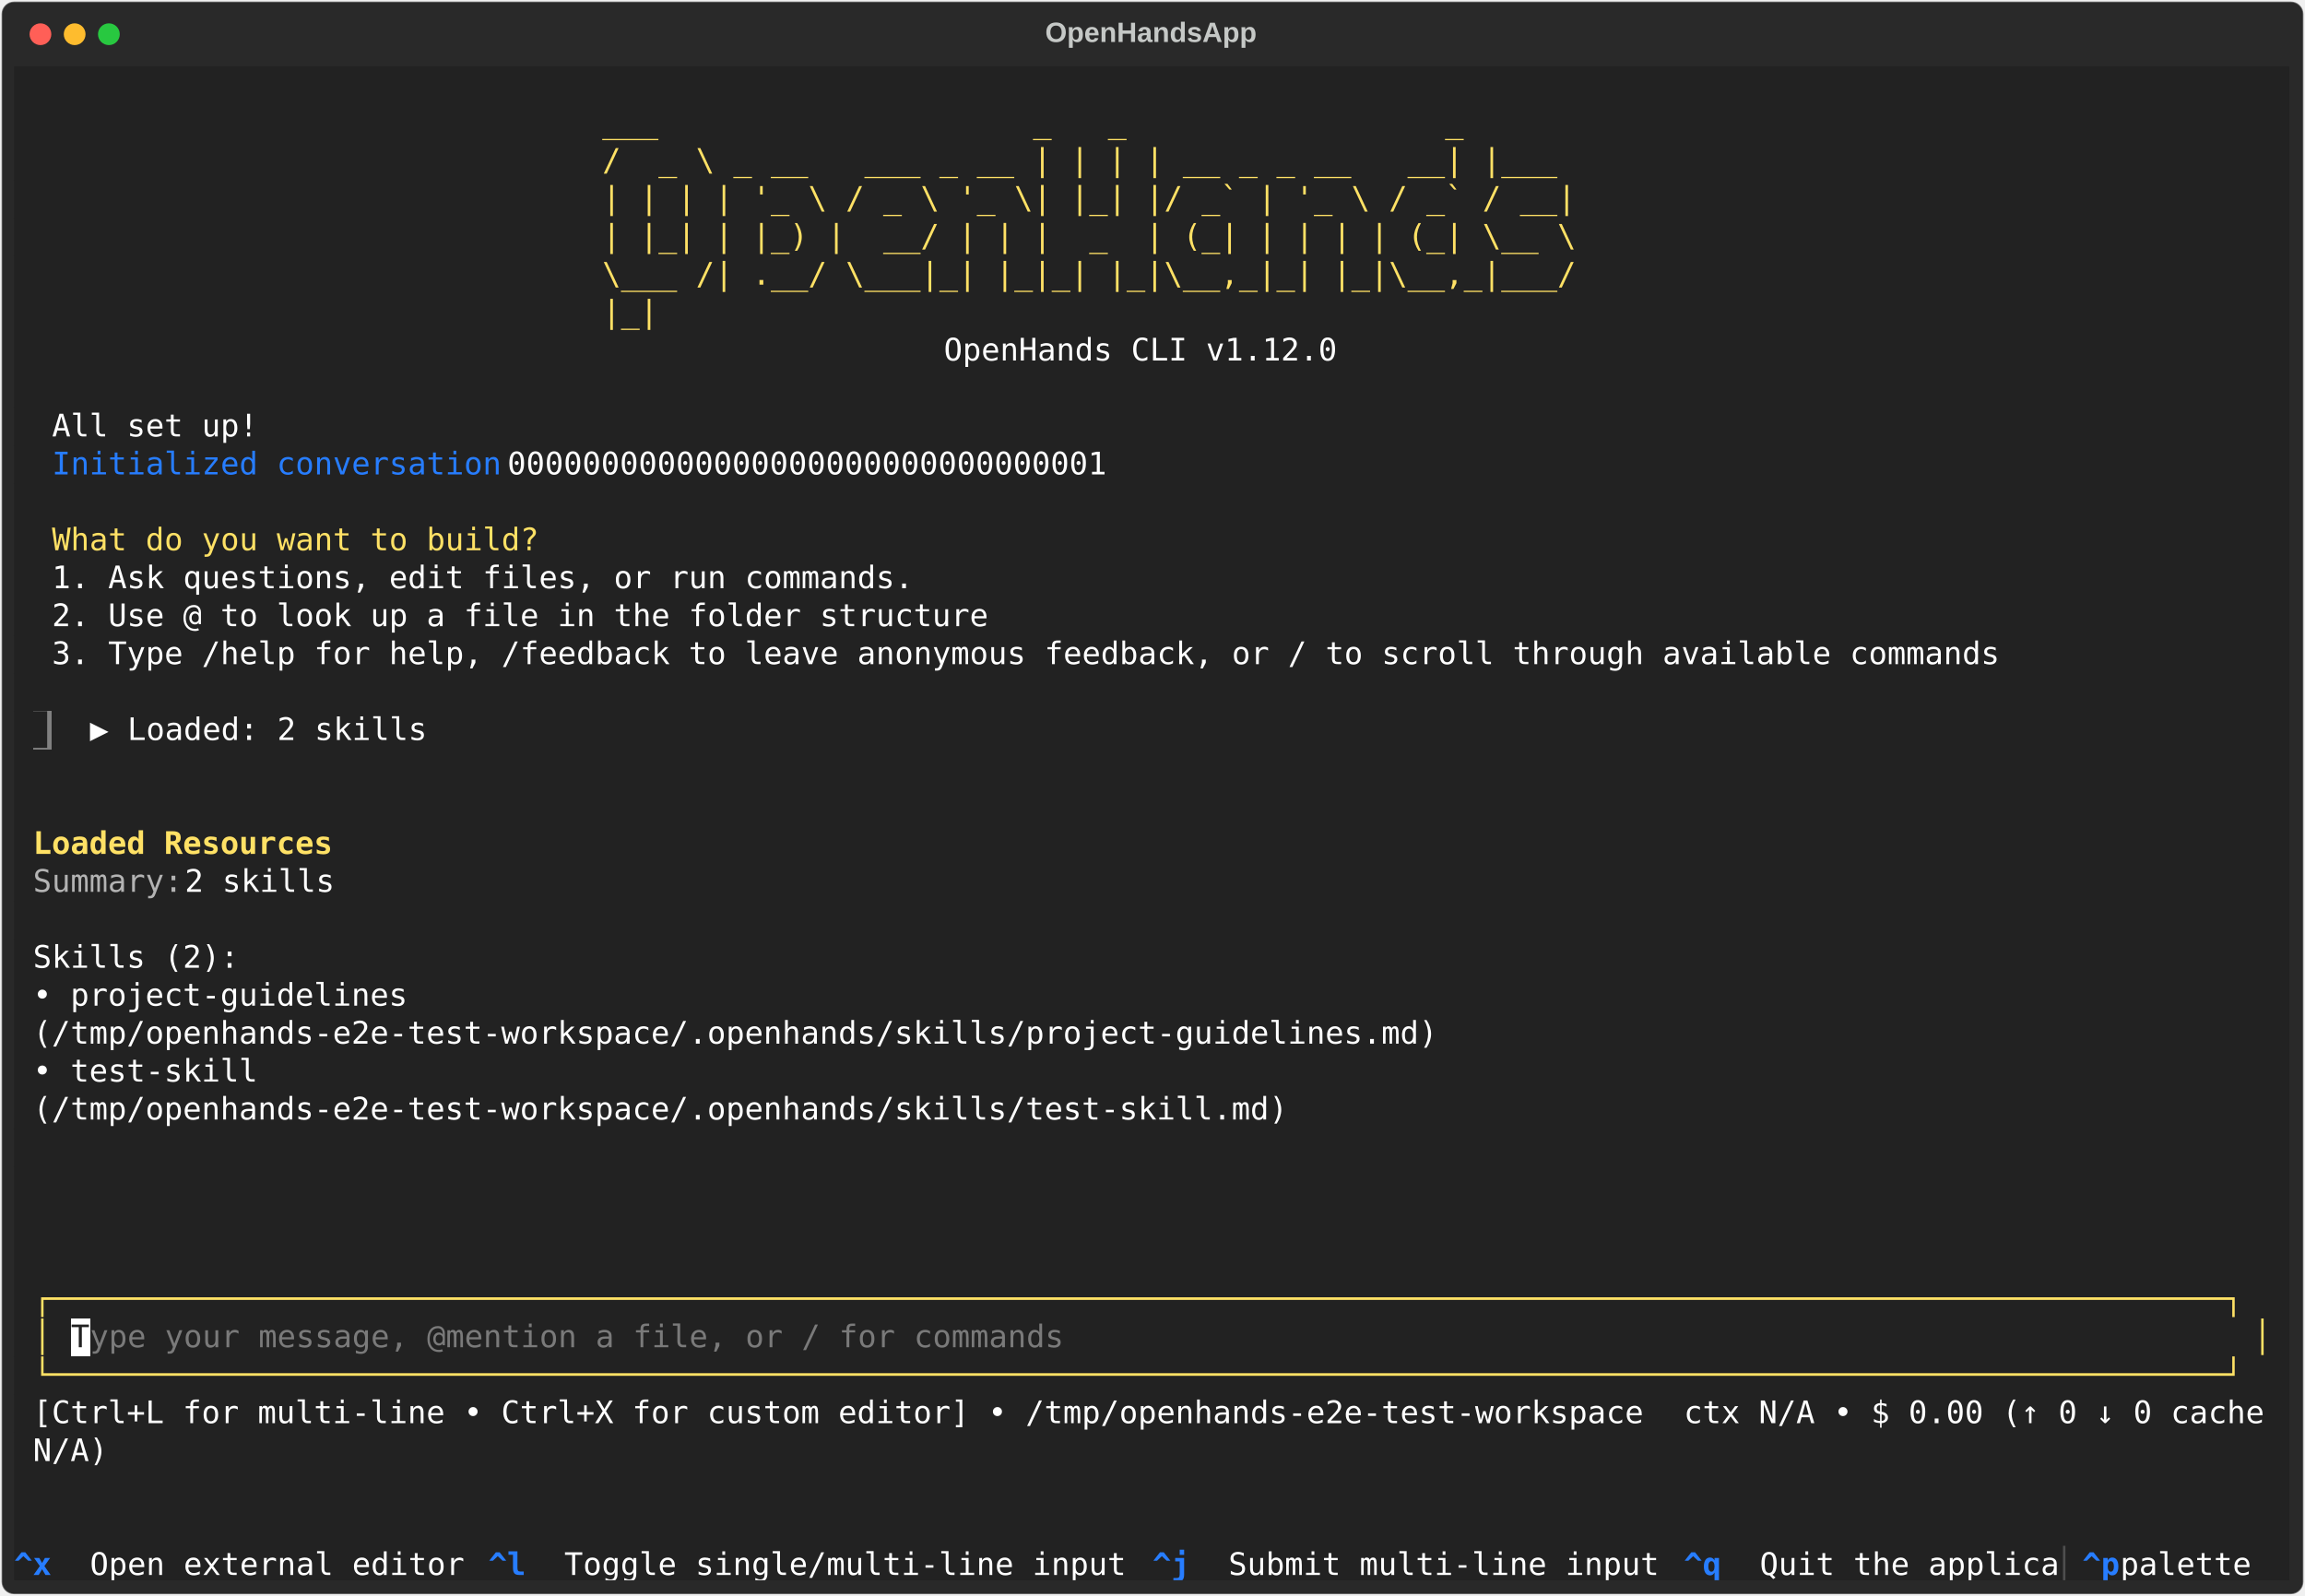
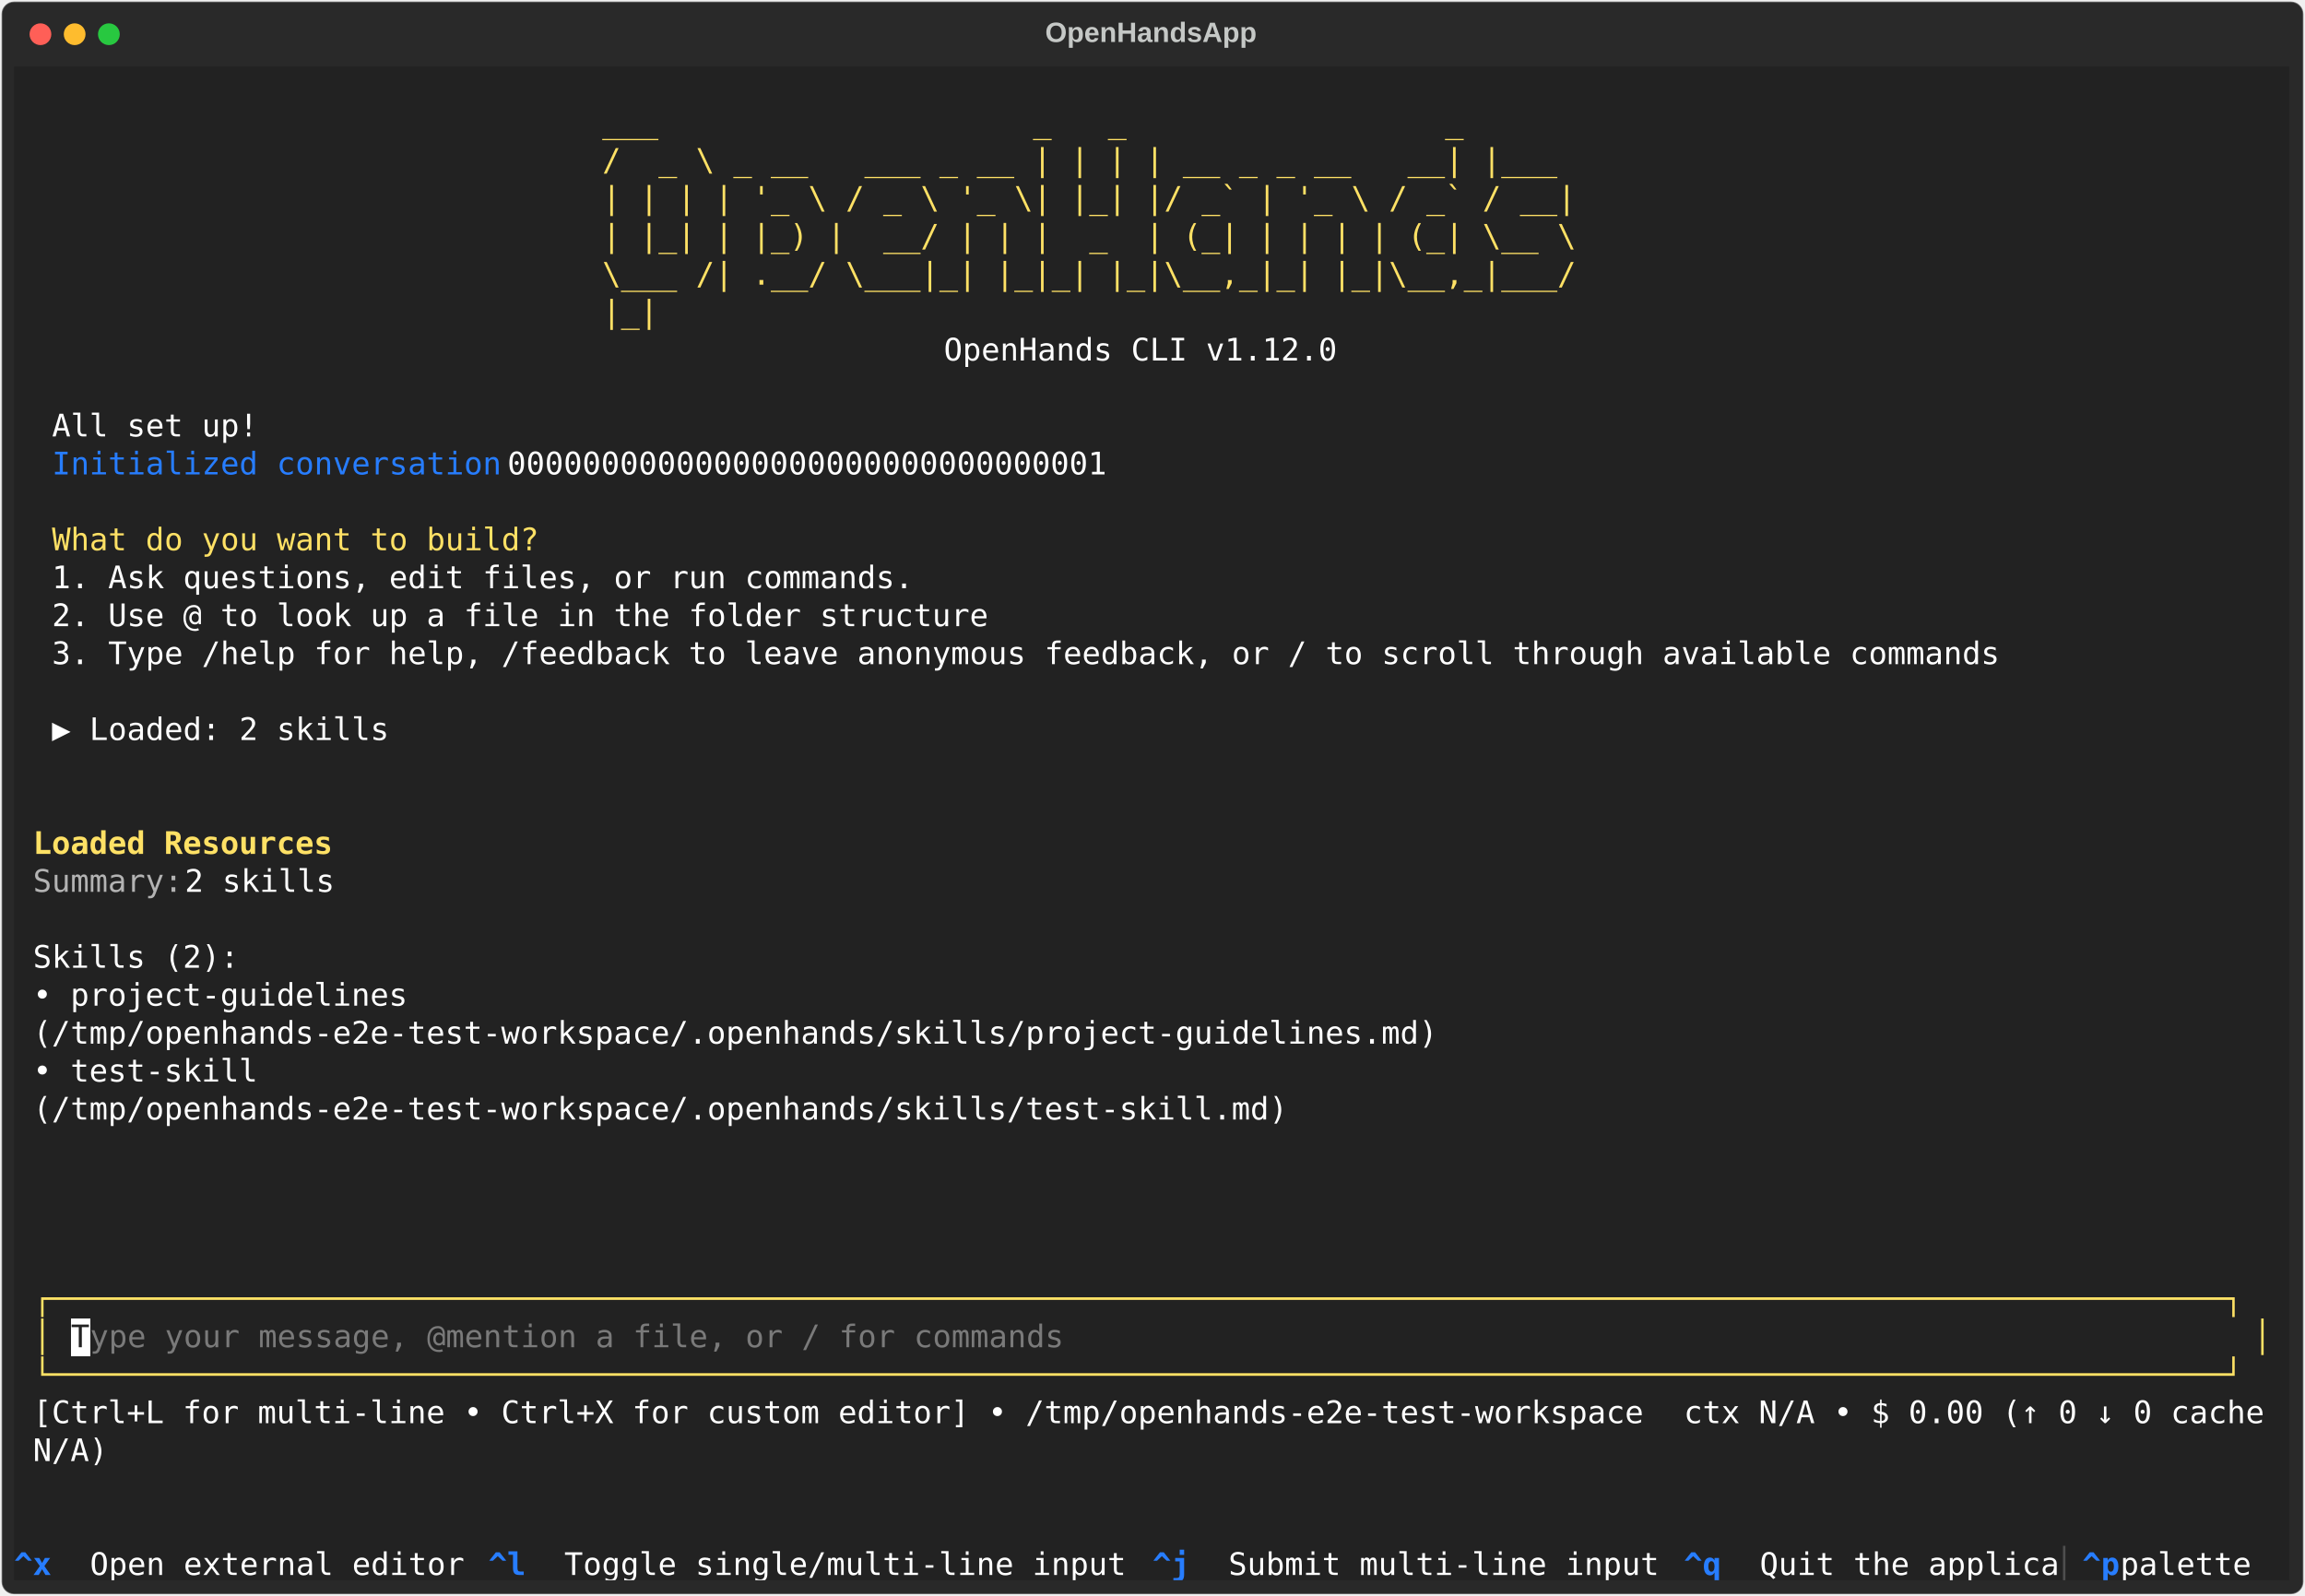
<svg xmlns="http://www.w3.org/2000/svg" class="rich-terminal" viewBox="0 0 1482 1026.0">
  <style>

    @font-face {
        font-family: "Fira Code";
        src: local("FiraCode-Regular"),
                url("https://cdnjs.cloudflare.com/ajax/libs/firacode/6.2.0/woff2/FiraCode-Regular.woff2") format("woff2"),
                url("https://cdnjs.cloudflare.com/ajax/libs/firacode/6.2.0/woff/FiraCode-Regular.woff") format("woff");
        font-style: normal;
        font-weight: 400;
    }
    @font-face {
        font-family: "Fira Code";
        src: local("FiraCode-Bold"),
                url("https://cdnjs.cloudflare.com/ajax/libs/firacode/6.2.0/woff2/FiraCode-Bold.woff2") format("woff2"),
                url("https://cdnjs.cloudflare.com/ajax/libs/firacode/6.2.0/woff/FiraCode-Bold.woff") format("woff");
        font-style: bold;
        font-weight: 700;
    }

    .terminal-matrix {
        font-family: Fira Code, monospace;
        font-size: 20px;
        line-height: 24.4px;
        font-variant-east-asian: full-width;
    }

    .terminal-title {
        font-size: 18px;
        font-weight: bold;
        font-family: arial;
    }

    .terminal-r1 { fill: #c5c8c6 }
.terminal-r2 { fill: #ffe165 }
.terminal-r3 { fill: #ffffff }
.terminal-r4 { fill: #277dff }
- .terminal-r5 { fill: #222222 }
- .terminal-r6 { fill: #ffe165;font-weight: bold }
- .terminal-r7 { fill: #b3b3b3 }
- .terminal-r8 { fill: #fee165 }
+ .terminal-r5 { fill: #ffe165;font-weight: bold }
+ .terminal-r6 { fill: #b3b3b3 }
+ .terminal-r7 { fill: #fee165 }
+ .terminal-r8 { fill: #222222 }
.terminal-r9 { fill: #7a7a7a }
.terminal-r10 { fill: #277dff;font-weight: bold }
.terminal-r11 { fill: #4e4e4e }
    </style>
  <defs>
    <clipPath id="terminal-clip-terminal">
      <rect x="0" y="0" width="1463.0" height="975.0" />
    </clipPath>
    <clipPath id="terminal-line-0">
      <rect x="0" y="1.5" width="1464" height="24.65" />
    </clipPath>
    <clipPath id="terminal-line-1">
      <rect x="0" y="25.9" width="1464" height="24.65" />
    </clipPath>
    <clipPath id="terminal-line-2">
      <rect x="0" y="50.3" width="1464" height="24.65" />
    </clipPath>
    <clipPath id="terminal-line-3">
      <rect x="0" y="74.7" width="1464" height="24.65" />
    </clipPath>
    <clipPath id="terminal-line-4">
      <rect x="0" y="99.1" width="1464" height="24.65" />
    </clipPath>
    <clipPath id="terminal-line-5">
      <rect x="0" y="123.5" width="1464" height="24.65" />
    </clipPath>
    <clipPath id="terminal-line-6">
      <rect x="0" y="147.9" width="1464" height="24.65" />
    </clipPath>
    <clipPath id="terminal-line-7">
      <rect x="0" y="172.3" width="1464" height="24.65" />
    </clipPath>
    <clipPath id="terminal-line-8">
      <rect x="0" y="196.7" width="1464" height="24.65" />
    </clipPath>
    <clipPath id="terminal-line-9">
      <rect x="0" y="221.1" width="1464" height="24.65" />
    </clipPath>
    <clipPath id="terminal-line-10">
      <rect x="0" y="245.5" width="1464" height="24.65" />
    </clipPath>
    <clipPath id="terminal-line-11">
      <rect x="0" y="269.9" width="1464" height="24.65" />
    </clipPath>
    <clipPath id="terminal-line-12">
      <rect x="0" y="294.3" width="1464" height="24.65" />
    </clipPath>
    <clipPath id="terminal-line-13">
      <rect x="0" y="318.7" width="1464" height="24.65" />
    </clipPath>
    <clipPath id="terminal-line-14">
      <rect x="0" y="343.1" width="1464" height="24.65" />
    </clipPath>
    <clipPath id="terminal-line-15">
      <rect x="0" y="367.5" width="1464" height="24.65" />
    </clipPath>
    <clipPath id="terminal-line-16">
      <rect x="0" y="391.9" width="1464" height="24.65" />
    </clipPath>
    <clipPath id="terminal-line-17">
      <rect x="0" y="416.3" width="1464" height="24.65" />
    </clipPath>
    <clipPath id="terminal-line-18">
      <rect x="0" y="440.7" width="1464" height="24.65" />
    </clipPath>
    <clipPath id="terminal-line-19">
      <rect x="0" y="465.1" width="1464" height="24.65" />
    </clipPath>
    <clipPath id="terminal-line-20">
      <rect x="0" y="489.5" width="1464" height="24.65" />
    </clipPath>
    <clipPath id="terminal-line-21">
      <rect x="0" y="513.9" width="1464" height="24.65" />
    </clipPath>
    <clipPath id="terminal-line-22">
      <rect x="0" y="538.3" width="1464" height="24.65" />
    </clipPath>
    <clipPath id="terminal-line-23">
      <rect x="0" y="562.7" width="1464" height="24.65" />
    </clipPath>
    <clipPath id="terminal-line-24">
      <rect x="0" y="587.1" width="1464" height="24.65" />
    </clipPath>
    <clipPath id="terminal-line-25">
      <rect x="0" y="611.5" width="1464" height="24.65" />
    </clipPath>
    <clipPath id="terminal-line-26">
      <rect x="0" y="635.9" width="1464" height="24.65" />
    </clipPath>
    <clipPath id="terminal-line-27">
      <rect x="0" y="660.3" width="1464" height="24.65" />
    </clipPath>
    <clipPath id="terminal-line-28">
      <rect x="0" y="684.7" width="1464" height="24.65" />
    </clipPath>
    <clipPath id="terminal-line-29">
      <rect x="0" y="709.1" width="1464" height="24.65" />
    </clipPath>
    <clipPath id="terminal-line-30">
      <rect x="0" y="733.5" width="1464" height="24.65" />
    </clipPath>
    <clipPath id="terminal-line-31">
      <rect x="0" y="757.9" width="1464" height="24.65" />
    </clipPath>
    <clipPath id="terminal-line-32">
      <rect x="0" y="782.3" width="1464" height="24.65" />
    </clipPath>
    <clipPath id="terminal-line-33">
      <rect x="0" y="806.7" width="1464" height="24.65" />
    </clipPath>
    <clipPath id="terminal-line-34">
      <rect x="0" y="831.1" width="1464" height="24.65" />
    </clipPath>
    <clipPath id="terminal-line-35">
      <rect x="0" y="855.5" width="1464" height="24.65" />
    </clipPath>
    <clipPath id="terminal-line-36">
      <rect x="0" y="879.9" width="1464" height="24.65" />
    </clipPath>
    <clipPath id="terminal-line-37">
      <rect x="0" y="904.3" width="1464" height="24.65" />
    </clipPath>
    <clipPath id="terminal-line-38">
      <rect x="0" y="928.7" width="1464" height="24.65" />
    </clipPath>
  </defs>
  <rect fill="#292929" stroke="rgba(255,255,255,0.35)" stroke-width="1" x="1" y="1" width="1480" height="1024" rx="8" />
  <text class="terminal-title" fill="#c5c8c6" text-anchor="middle" x="740" y="27">OpenHandsApp</text>
  <g transform="translate(26,22)">
    <circle cx="0" cy="0" r="7" fill="#ff5f57" />
    <circle cx="22" cy="0" r="7" fill="#febc2e" />
    <circle cx="44" cy="0" r="7" fill="#28c840" />
  </g>
  <g transform="translate(9, 41)" clip-path="url(#terminal-clip-terminal)">
    <rect fill="#222222" x="0" y="1.5" width="1464" height="24.65" shape-rendering="crispEdges" />
    <rect fill="#222222" x="0" y="25.9" width="378.2" height="24.65" shape-rendering="crispEdges" />
    <rect fill="#222222" x="378.2" y="25.9" width="695.4" height="24.65" shape-rendering="crispEdges" />
    <rect fill="#222222" x="1073.6" y="25.9" width="390.4" height="24.65" shape-rendering="crispEdges" />
    <rect fill="#222222" x="0" y="50.3" width="378.2" height="24.65" shape-rendering="crispEdges" />
    <rect fill="#222222" x="378.2" y="50.3" width="695.4" height="24.65" shape-rendering="crispEdges" />
    <rect fill="#222222" x="1073.6" y="50.3" width="390.4" height="24.65" shape-rendering="crispEdges" />
    <rect fill="#222222" x="0" y="74.7" width="378.2" height="24.65" shape-rendering="crispEdges" />
    <rect fill="#222222" x="378.2" y="74.7" width="695.4" height="24.65" shape-rendering="crispEdges" />
    <rect fill="#222222" x="1073.6" y="74.7" width="390.4" height="24.65" shape-rendering="crispEdges" />
    <rect fill="#222222" x="0" y="99.1" width="378.2" height="24.65" shape-rendering="crispEdges" />
    <rect fill="#222222" x="378.2" y="99.1" width="695.4" height="24.65" shape-rendering="crispEdges" />
    <rect fill="#222222" x="1073.6" y="99.1" width="390.4" height="24.65" shape-rendering="crispEdges" />
    <rect fill="#222222" x="0" y="123.5" width="378.2" height="24.65" shape-rendering="crispEdges" />
    <rect fill="#222222" x="378.2" y="123.5" width="695.4" height="24.65" shape-rendering="crispEdges" />
    <rect fill="#222222" x="1073.6" y="123.5" width="390.4" height="24.65" shape-rendering="crispEdges" />
    <rect fill="#222222" x="0" y="147.9" width="378.2" height="24.65" shape-rendering="crispEdges" />
    <rect fill="#222222" x="378.2" y="147.9" width="695.4" height="24.65" shape-rendering="crispEdges" />
    <rect fill="#222222" x="1073.6" y="147.9" width="390.4" height="24.65" shape-rendering="crispEdges" />
    <rect fill="#222222" x="0" y="172.3" width="597.8" height="24.65" shape-rendering="crispEdges" />
    <rect fill="#222222" x="597.8" y="172.3" width="256.2" height="24.65" shape-rendering="crispEdges" />
    <rect fill="#222222" x="854" y="172.3" width="610" height="24.65" shape-rendering="crispEdges" />
    <rect fill="#222222" x="0" y="196.7" width="1464" height="24.65" shape-rendering="crispEdges" />
    <rect fill="#222222" x="0" y="221.1" width="24.4" height="24.65" shape-rendering="crispEdges" />
    <rect fill="#222222" x="24.4" y="221.1" width="134.2" height="24.65" shape-rendering="crispEdges" />
    <rect fill="#222222" x="158.6" y="221.1" width="1305.4" height="24.65" shape-rendering="crispEdges" />
    <rect fill="#222222" x="0" y="245.5" width="24.4" height="24.65" shape-rendering="crispEdges" />
    <rect fill="#222222" x="24.4" y="245.5" width="292.8" height="24.65" shape-rendering="crispEdges" />
    <rect fill="#222222" x="317.2" y="245.5" width="402.6" height="24.65" shape-rendering="crispEdges" />
    <rect fill="#222222" x="719.8" y="245.5" width="744.2" height="24.65" shape-rendering="crispEdges" />
    <rect fill="#222222" x="0" y="269.9" width="1464" height="24.65" shape-rendering="crispEdges" />
    <rect fill="#222222" x="0" y="294.3" width="24.4" height="24.65" shape-rendering="crispEdges" />
    <rect fill="#222222" x="24.4" y="294.3" width="317.2" height="24.65" shape-rendering="crispEdges" />
    <rect fill="#222222" x="341.6" y="294.3" width="1122.4" height="24.65" shape-rendering="crispEdges" />
    <rect fill="#222222" x="0" y="318.7" width="24.4" height="24.65" shape-rendering="crispEdges" />
    <rect fill="#222222" x="24.4" y="318.7" width="561.2" height="24.65" shape-rendering="crispEdges" />
    <rect fill="#222222" x="585.6" y="318.7" width="878.4" height="24.65" shape-rendering="crispEdges" />
    <rect fill="#222222" x="0" y="343.1" width="24.4" height="24.65" shape-rendering="crispEdges" />
    <rect fill="#222222" x="24.4" y="343.1" width="610" height="24.65" shape-rendering="crispEdges" />
    <rect fill="#222222" x="634.4" y="343.1" width="829.6" height="24.65" shape-rendering="crispEdges" />
    <rect fill="#222222" x="0" y="367.5" width="24.4" height="24.65" shape-rendering="crispEdges" />
    <rect fill="#222222" x="24.4" y="367.5" width="1268.8" height="24.65" shape-rendering="crispEdges" />
    <rect fill="#222222" x="1293.2" y="367.5" width="170.8" height="24.65" shape-rendering="crispEdges" />
    <rect fill="#222222" x="0" y="391.9" width="1464" height="24.65" shape-rendering="crispEdges" />
-     <rect fill="#222222" x="0" y="416.3" width="12.2" height="24.65" shape-rendering="crispEdges" />
-     <rect fill="#808080" x="12.2" y="416.3" width="12.2" height="24.65" shape-rendering="crispEdges" />
-     <rect fill="#222222" x="24.4" y="416.3" width="24.4" height="24.65" shape-rendering="crispEdges" />
-     <rect fill="#222222" x="48.8" y="416.3" width="219.6" height="24.65" shape-rendering="crispEdges" />
-     <rect fill="#222222" x="268.4" y="416.3" width="1195.6" height="24.65" shape-rendering="crispEdges" />
+     <rect fill="#222222" x="0" y="416.3" width="24.4" height="24.65" shape-rendering="crispEdges" />
+     <rect fill="#222222" x="24.4" y="416.3" width="219.6" height="24.65" shape-rendering="crispEdges" />
+     <rect fill="#222222" x="244" y="416.3" width="1220" height="24.65" shape-rendering="crispEdges" />
    <rect fill="#222222" x="0" y="440.7" width="1464" height="24.65" shape-rendering="crispEdges" />
    <rect fill="#222222" x="0" y="465.1" width="12.2" height="24.65" shape-rendering="crispEdges" />
    <rect fill="#222222" x="12.2" y="465.1" width="0" height="24.65" shape-rendering="crispEdges" />
    <rect fill="#222222" x="12.2" y="465.1" width="1451.8" height="24.65" shape-rendering="crispEdges" />
    <rect fill="#222222" x="0" y="489.5" width="12.2" height="24.65" shape-rendering="crispEdges" />
    <rect fill="#222222" x="12.2" y="489.5" width="195.2" height="24.65" shape-rendering="crispEdges" />
    <rect fill="#222222" x="207.4" y="489.5" width="1256.6" height="24.65" shape-rendering="crispEdges" />
    <rect fill="#222222" x="0" y="513.9" width="12.2" height="24.65" shape-rendering="crispEdges" />
    <rect fill="#222222" x="12.2" y="513.9" width="97.6" height="24.65" shape-rendering="crispEdges" />
    <rect fill="#222222" x="109.8" y="513.9" width="109.8" height="24.65" shape-rendering="crispEdges" />
    <rect fill="#222222" x="219.6" y="513.9" width="1244.4" height="24.65" shape-rendering="crispEdges" />
    <rect fill="#222222" x="0" y="538.3" width="12.2" height="24.65" shape-rendering="crispEdges" />
    <rect fill="#222222" x="12.2" y="538.3" width="0" height="24.65" shape-rendering="crispEdges" />
    <rect fill="#222222" x="12.2" y="538.3" width="1451.8" height="24.65" shape-rendering="crispEdges" />
    <rect fill="#222222" x="0" y="562.7" width="12.2" height="24.65" shape-rendering="crispEdges" />
    <rect fill="#222222" x="12.2" y="562.7" width="134.2" height="24.65" shape-rendering="crispEdges" />
    <rect fill="#222222" x="146.4" y="562.7" width="1317.6" height="24.65" shape-rendering="crispEdges" />
    <rect fill="#222222" x="0" y="587.1" width="12.2" height="24.65" shape-rendering="crispEdges" />
    <rect fill="#222222" x="12.2" y="587.1" width="268.4" height="24.65" shape-rendering="crispEdges" />
    <rect fill="#222222" x="280.6" y="587.1" width="1183.4" height="24.65" shape-rendering="crispEdges" />
    <rect fill="#222222" x="0" y="611.5" width="12.2" height="24.65" shape-rendering="crispEdges" />
    <rect fill="#222222" x="12.2" y="611.5" width="988.2" height="24.65" shape-rendering="crispEdges" />
    <rect fill="#222222" x="1000.4" y="611.5" width="463.6" height="24.65" shape-rendering="crispEdges" />
    <rect fill="#222222" x="0" y="635.9" width="12.2" height="24.65" shape-rendering="crispEdges" />
    <rect fill="#222222" x="12.2" y="635.9" width="170.8" height="24.65" shape-rendering="crispEdges" />
    <rect fill="#222222" x="183" y="635.9" width="1281" height="24.65" shape-rendering="crispEdges" />
    <rect fill="#222222" x="0" y="660.3" width="12.2" height="24.65" shape-rendering="crispEdges" />
    <rect fill="#222222" x="12.2" y="660.3" width="890.6" height="24.65" shape-rendering="crispEdges" />
    <rect fill="#222222" x="902.8" y="660.3" width="561.2" height="24.65" shape-rendering="crispEdges" />
    <rect fill="#222222" x="0" y="684.7" width="1464" height="24.65" shape-rendering="crispEdges" />
    <rect fill="#222222" x="0" y="709.1" width="1464" height="24.65" shape-rendering="crispEdges" />
    <rect fill="#222222" x="0" y="733.5" width="1464" height="24.65" shape-rendering="crispEdges" />
    <rect fill="#222222" x="0" y="757.9" width="12.2" height="24.65" shape-rendering="crispEdges" />
    <rect fill="#222222" x="12.2" y="757.9" width="12.2" height="24.65" shape-rendering="crispEdges" />
    <rect fill="#222222" x="24.4" y="757.9" width="1439.6" height="24.65" shape-rendering="crispEdges" />
    <rect fill="#222222" x="0" y="782.3" width="12.2" height="24.65" shape-rendering="crispEdges" />
    <rect fill="#222222" x="12.2" y="782.3" width="1439.6" height="24.65" shape-rendering="crispEdges" />
    <rect fill="#222222" x="1451.8" y="782.3" width="12.2" height="24.65" shape-rendering="crispEdges" />
    <rect fill="#222222" x="0" y="806.7" width="12.2" height="24.65" shape-rendering="crispEdges" />
    <rect fill="#222222" x="12.2" y="806.7" width="12.2" height="24.65" shape-rendering="crispEdges" />
    <rect fill="#222222" x="24.4" y="806.7" width="12.2" height="24.65" shape-rendering="crispEdges" />
    <rect fill="#ffffff" x="36.6" y="806.7" width="12.2" height="24.65" shape-rendering="crispEdges" />
    <rect fill="#222222" x="48.8" y="806.7" width="634.4" height="24.65" shape-rendering="crispEdges" />
    <rect fill="#222222" x="683.2" y="806.7" width="756.4" height="24.65" shape-rendering="crispEdges" />
    <rect fill="#222222" x="1439.6" y="806.7" width="12.2" height="24.65" shape-rendering="crispEdges" />
    <rect fill="#222222" x="1451.8" y="806.7" width="12.2" height="24.65" shape-rendering="crispEdges" />
    <rect fill="#222222" x="0" y="831.1" width="12.2" height="24.65" shape-rendering="crispEdges" />
    <rect fill="#222222" x="12.2" y="831.1" width="1439.6" height="24.65" shape-rendering="crispEdges" />
    <rect fill="#222222" x="1451.8" y="831.1" width="12.2" height="24.65" shape-rendering="crispEdges" />
    <rect fill="#222222" x="0" y="855.5" width="12.2" height="24.65" shape-rendering="crispEdges" />
    <rect fill="#222222" x="12.2" y="855.5" width="1061.4" height="24.65" shape-rendering="crispEdges" />
    <rect fill="#222222" x="1073.6" y="855.5" width="378.2" height="24.65" shape-rendering="crispEdges" />
    <rect fill="#222222" x="1451.8" y="855.5" width="12.2" height="24.65" shape-rendering="crispEdges" />
    <rect fill="#222222" x="0" y="879.9" width="12.2" height="24.65" shape-rendering="crispEdges" />
    <rect fill="#222222" x="12.2" y="879.9" width="48.8" height="24.65" shape-rendering="crispEdges" />
    <rect fill="#222222" x="61" y="879.9" width="1403" height="24.65" shape-rendering="crispEdges" />
    <rect fill="#222222" x="0" y="904.3" width="1464" height="24.65" shape-rendering="crispEdges" />
    <rect fill="#222222" x="0" y="928.7" width="1464" height="24.65" shape-rendering="crispEdges" />
    <rect fill="#222222" x="0" y="953.1" width="48.8" height="24.65" shape-rendering="crispEdges" />
    <rect fill="#222222" x="48.8" y="953.1" width="256.2" height="24.65" shape-rendering="crispEdges" />
    <rect fill="#222222" x="305" y="953.1" width="48.8" height="24.65" shape-rendering="crispEdges" />
    <rect fill="#222222" x="353.8" y="953.1" width="378.2" height="24.65" shape-rendering="crispEdges" />
    <rect fill="#222222" x="732" y="953.1" width="48.8" height="24.65" shape-rendering="crispEdges" />
    <rect fill="#222222" x="780.8" y="953.1" width="292.8" height="24.65" shape-rendering="crispEdges" />
    <rect fill="#222222" x="1073.6" y="953.1" width="48.8" height="24.65" shape-rendering="crispEdges" />
    <rect fill="#222222" x="1122.4" y="953.1" width="195.2" height="24.65" shape-rendering="crispEdges" />
    <rect fill="#222222" x="1317.6" y="953.1" width="12.2" height="24.65" shape-rendering="crispEdges" />
    <rect fill="#222222" x="1329.8" y="953.1" width="24.4" height="24.65" shape-rendering="crispEdges" />
    <rect fill="#222222" x="1354.2" y="953.1" width="97.6" height="24.65" shape-rendering="crispEdges" />
    <rect fill="#222222" x="1451.8" y="953.1" width="12.2" height="24.65" shape-rendering="crispEdges" />
    <g class="terminal-matrix">
      <text class="terminal-r1" x="1464" y="20" textLength="12.2" clip-path="url(#terminal-line-0)">
</text>
      <text class="terminal-r2" x="378.2" y="44.4" textLength="695.4" clip-path="url(#terminal-line-1)">     ___                    _   _                 _      </text>
      <text class="terminal-r1" x="1464" y="44.4" textLength="12.2" clip-path="url(#terminal-line-1)">
</text>
      <text class="terminal-r2" x="378.2" y="68.8" textLength="695.4" clip-path="url(#terminal-line-2)">    /  _ \ _ __   ___ _ __ | | | | __ _ _ __   __| |___  </text>
      <text class="terminal-r1" x="1464" y="68.8" textLength="12.2" clip-path="url(#terminal-line-2)">
</text>
      <text class="terminal-r2" x="378.2" y="93.2" textLength="695.4" clip-path="url(#terminal-line-3)">    | | | | '_ \ / _ \ '_ \| |_| |/ _` | '_ \ / _` / __| </text>
      <text class="terminal-r1" x="1464" y="93.2" textLength="12.2" clip-path="url(#terminal-line-3)">
</text>
      <text class="terminal-r2" x="378.2" y="117.6" textLength="695.4" clip-path="url(#terminal-line-4)">    | |_| | |_) |  __/ | | |  _  | (_| | | | | (_| \__ \ </text>
      <text class="terminal-r1" x="1464" y="117.6" textLength="12.2" clip-path="url(#terminal-line-4)">
</text>
      <text class="terminal-r2" x="378.2" y="142" textLength="695.4" clip-path="url(#terminal-line-5)">    \___ /| .__/ \___|_| |_|_| |_|\__,_|_| |_|\__,_|___/ </text>
      <text class="terminal-r1" x="1464" y="142" textLength="12.2" clip-path="url(#terminal-line-5)">
</text>
      <text class="terminal-r2" x="378.2" y="166.4" textLength="695.4" clip-path="url(#terminal-line-6)">          |_|                                            </text>
      <text class="terminal-r1" x="1464" y="166.4" textLength="12.2" clip-path="url(#terminal-line-6)">
</text>
      <text class="terminal-r3" x="597.8" y="190.8" textLength="256.2" clip-path="url(#terminal-line-7)">OpenHands CLI v1.12.0</text>
      <text class="terminal-r1" x="1464" y="190.8" textLength="12.2" clip-path="url(#terminal-line-7)">
</text>
      <text class="terminal-r1" x="1464" y="215.2" textLength="12.2" clip-path="url(#terminal-line-8)">
</text>
      <text class="terminal-r3" x="24.4" y="239.6" textLength="134.2" clip-path="url(#terminal-line-9)">All set up!</text>
      <text class="terminal-r1" x="1464" y="239.6" textLength="12.2" clip-path="url(#terminal-line-9)">
</text>
      <text class="terminal-r4" x="24.4" y="264" textLength="292.8" clip-path="url(#terminal-line-10)">Initialized conversation</text>
      <text class="terminal-r3" x="317.2" y="264" textLength="402.6" clip-path="url(#terminal-line-10)"> 00000000000000000000000000000001</text>
      <text class="terminal-r1" x="1464" y="264" textLength="12.2" clip-path="url(#terminal-line-10)">
</text>
      <text class="terminal-r1" x="1464" y="288.4" textLength="12.2" clip-path="url(#terminal-line-11)">
</text>
      <text class="terminal-r2" x="24.4" y="312.8" textLength="317.2" clip-path="url(#terminal-line-12)">What do you want to build?</text>
      <text class="terminal-r1" x="1464" y="312.8" textLength="12.2" clip-path="url(#terminal-line-12)">
</text>
      <text class="terminal-r3" x="24.4" y="337.2" textLength="561.2" clip-path="url(#terminal-line-13)">1. Ask questions, edit files, or run commands.</text>
      <text class="terminal-r1" x="1464" y="337.2" textLength="12.2" clip-path="url(#terminal-line-13)">
</text>
      <text class="terminal-r3" x="24.4" y="361.6" textLength="610" clip-path="url(#terminal-line-14)">2. Use @ to look up a file in the folder structure</text>
      <text class="terminal-r1" x="1464" y="361.6" textLength="12.2" clip-path="url(#terminal-line-14)">
</text>
      <text class="terminal-r3" x="24.4" y="386" textLength="1268.8" clip-path="url(#terminal-line-15)">3. Type /help for help, /feedback to leave anonymous feedback, or / to scroll through available commands</text>
      <text class="terminal-r1" x="1464" y="386" textLength="12.2" clip-path="url(#terminal-line-15)">
</text>
      <text class="terminal-r1" x="1464" y="410.4" textLength="12.2" clip-path="url(#terminal-line-16)">
</text>
-       <text class="terminal-r5" x="12.2" y="434.8" textLength="12.2" clip-path="url(#terminal-line-17)">▊</text>
-       <text class="terminal-r3" x="48.8" y="434.8" textLength="219.6" clip-path="url(#terminal-line-17)">▶ Loaded: 2 skills</text>
+       <text class="terminal-r3" x="24.4" y="434.8" textLength="219.6" clip-path="url(#terminal-line-17)">▶ Loaded: 2 skills</text>
      <text class="terminal-r1" x="1464" y="434.8" textLength="12.2" clip-path="url(#terminal-line-17)">
</text>
      <text class="terminal-r1" x="1464" y="459.2" textLength="12.2" clip-path="url(#terminal-line-18)">
</text>
      <text class="terminal-r1" x="1464" y="483.6" textLength="12.2" clip-path="url(#terminal-line-19)">
</text>
-       <text class="terminal-r6" x="12.2" y="508" textLength="195.2" clip-path="url(#terminal-line-20)">Loaded Resources</text>
+       <text class="terminal-r5" x="12.2" y="508" textLength="195.2" clip-path="url(#terminal-line-20)">Loaded Resources</text>
      <text class="terminal-r1" x="1464" y="508" textLength="12.2" clip-path="url(#terminal-line-20)">
</text>
-       <text class="terminal-r7" x="12.2" y="532.4" textLength="97.6" clip-path="url(#terminal-line-21)">Summary:</text>
+       <text class="terminal-r6" x="12.2" y="532.4" textLength="97.6" clip-path="url(#terminal-line-21)">Summary:</text>
      <text class="terminal-r3" x="109.8" y="532.4" textLength="109.8" clip-path="url(#terminal-line-21)"> 2 skills</text>
      <text class="terminal-r1" x="1464" y="532.4" textLength="12.2" clip-path="url(#terminal-line-21)">
</text>
      <text class="terminal-r1" x="1464" y="556.8" textLength="12.2" clip-path="url(#terminal-line-22)">
</text>
      <text class="terminal-r3" x="12.2" y="581.2" textLength="134.2" clip-path="url(#terminal-line-23)">Skills (2):</text>
      <text class="terminal-r1" x="1464" y="581.2" textLength="12.2" clip-path="url(#terminal-line-23)">
</text>
      <text class="terminal-r3" x="12.2" y="605.6" textLength="268.4" clip-path="url(#terminal-line-24)">  • project-guidelines</text>
      <text class="terminal-r1" x="1464" y="605.6" textLength="12.2" clip-path="url(#terminal-line-24)">
</text>
      <text class="terminal-r3" x="12.2" y="630" textLength="988.2" clip-path="url(#terminal-line-25)">      (/tmp/openhands-e2e-test-workspace/.openhands/skills/project-guidelines.md)</text>
      <text class="terminal-r1" x="1464" y="630" textLength="12.2" clip-path="url(#terminal-line-25)">
</text>
      <text class="terminal-r3" x="12.2" y="654.4" textLength="170.8" clip-path="url(#terminal-line-26)">  • test-skill</text>
      <text class="terminal-r1" x="1464" y="654.4" textLength="12.2" clip-path="url(#terminal-line-26)">
</text>
      <text class="terminal-r3" x="12.2" y="678.8" textLength="890.6" clip-path="url(#terminal-line-27)">      (/tmp/openhands-e2e-test-workspace/.openhands/skills/test-skill.md)</text>
      <text class="terminal-r1" x="1464" y="678.8" textLength="12.2" clip-path="url(#terminal-line-27)">
</text>
      <text class="terminal-r1" x="1464" y="703.2" textLength="12.2" clip-path="url(#terminal-line-28)">
</text>
      <text class="terminal-r1" x="1464" y="727.6" textLength="12.2" clip-path="url(#terminal-line-29)">
</text>
      <text class="terminal-r1" x="1464" y="752" textLength="12.2" clip-path="url(#terminal-line-30)">
</text>
      <text class="terminal-r1" x="1464" y="776.4" textLength="12.2" clip-path="url(#terminal-line-31)">
</text>
-       <text class="terminal-r8" x="12.2" y="800.8" textLength="1439.6" clip-path="url(#terminal-line-32)">┌────────────────────────────────────────────────────────────────────────────────────────────────────────────────────┐</text>
+       <text class="terminal-r7" x="12.2" y="800.8" textLength="1439.6" clip-path="url(#terminal-line-32)">┌────────────────────────────────────────────────────────────────────────────────────────────────────────────────────┐</text>
      <text class="terminal-r1" x="1464" y="800.8" textLength="12.2" clip-path="url(#terminal-line-32)">
</text>
-       <text class="terminal-r8" x="12.2" y="825.2" textLength="12.2" clip-path="url(#terminal-line-33)">│</text>
-       <text class="terminal-r5" x="36.6" y="825.2" textLength="12.2" clip-path="url(#terminal-line-33)">T</text>
+       <text class="terminal-r7" x="12.2" y="825.2" textLength="12.2" clip-path="url(#terminal-line-33)">│</text>
+       <text class="terminal-r8" x="36.6" y="825.2" textLength="12.2" clip-path="url(#terminal-line-33)">T</text>
      <text class="terminal-r9" x="48.8" y="825.2" textLength="634.4" clip-path="url(#terminal-line-33)">ype your message, @mention a file, or / for commands</text>
-       <text class="terminal-r8" x="1439.6" y="825.2" textLength="12.2" clip-path="url(#terminal-line-33)">│</text>
+       <text class="terminal-r7" x="1439.6" y="825.2" textLength="12.2" clip-path="url(#terminal-line-33)">│</text>
      <text class="terminal-r1" x="1464" y="825.2" textLength="12.2" clip-path="url(#terminal-line-33)">
</text>
-       <text class="terminal-r8" x="12.2" y="849.6" textLength="1439.6" clip-path="url(#terminal-line-34)">└────────────────────────────────────────────────────────────────────────────────────────────────────────────────────┘</text>
+       <text class="terminal-r7" x="12.2" y="849.6" textLength="1439.6" clip-path="url(#terminal-line-34)">└────────────────────────────────────────────────────────────────────────────────────────────────────────────────────┘</text>
      <text class="terminal-r1" x="1464" y="849.6" textLength="12.2" clip-path="url(#terminal-line-34)">
</text>
      <text class="terminal-r3" x="12.2" y="874" textLength="1061.4" clip-path="url(#terminal-line-35)">[Ctrl+L for multi-line • Ctrl+X for custom editor] • /tmp/openhands-e2e-test-workspace </text>
      <text class="terminal-r3" x="1073.6" y="874" textLength="378.2" clip-path="url(#terminal-line-35)">ctx N/A • $ 0.00 (↑ 0 ↓ 0 cache</text>
      <text class="terminal-r1" x="1464" y="874" textLength="12.2" clip-path="url(#terminal-line-35)">
</text>
      <text class="terminal-r3" x="12.2" y="898.4" textLength="48.8" clip-path="url(#terminal-line-36)">N/A)</text>
      <text class="terminal-r1" x="1464" y="898.4" textLength="12.2" clip-path="url(#terminal-line-36)">
</text>
      <text class="terminal-r1" x="1464" y="922.8" textLength="12.2" clip-path="url(#terminal-line-37)">
</text>
      <text class="terminal-r1" x="1464" y="947.2" textLength="12.2" clip-path="url(#terminal-line-38)">
</text>
      <text class="terminal-r10" x="0" y="971.6" textLength="48.8" clip-path="url(#terminal-line-39)"> ^x </text>
      <text class="terminal-r3" x="48.8" y="971.6" textLength="256.2" clip-path="url(#terminal-line-39)">Open external editor </text>
      <text class="terminal-r10" x="305" y="971.6" textLength="48.8" clip-path="url(#terminal-line-39)"> ^l </text>
      <text class="terminal-r3" x="353.8" y="971.6" textLength="378.2" clip-path="url(#terminal-line-39)">Toggle single/multi-line input </text>
      <text class="terminal-r10" x="732" y="971.6" textLength="48.8" clip-path="url(#terminal-line-39)"> ^j </text>
      <text class="terminal-r3" x="780.8" y="971.6" textLength="292.8" clip-path="url(#terminal-line-39)">Submit multi-line input </text>
      <text class="terminal-r10" x="1073.6" y="971.6" textLength="48.8" clip-path="url(#terminal-line-39)"> ^q </text>
      <text class="terminal-r3" x="1122.4" y="971.6" textLength="195.2" clip-path="url(#terminal-line-39)">Quit the applica</text>
      <text class="terminal-r11" x="1317.6" y="971.6" textLength="12.2" clip-path="url(#terminal-line-39)">▏</text>
      <text class="terminal-r10" x="1329.8" y="971.6" textLength="24.4" clip-path="url(#terminal-line-39)">^p</text>
      <text class="terminal-r3" x="1354.2" y="971.6" textLength="97.6" clip-path="url(#terminal-line-39)"> palette</text>
    </g>
  </g>
</svg>
